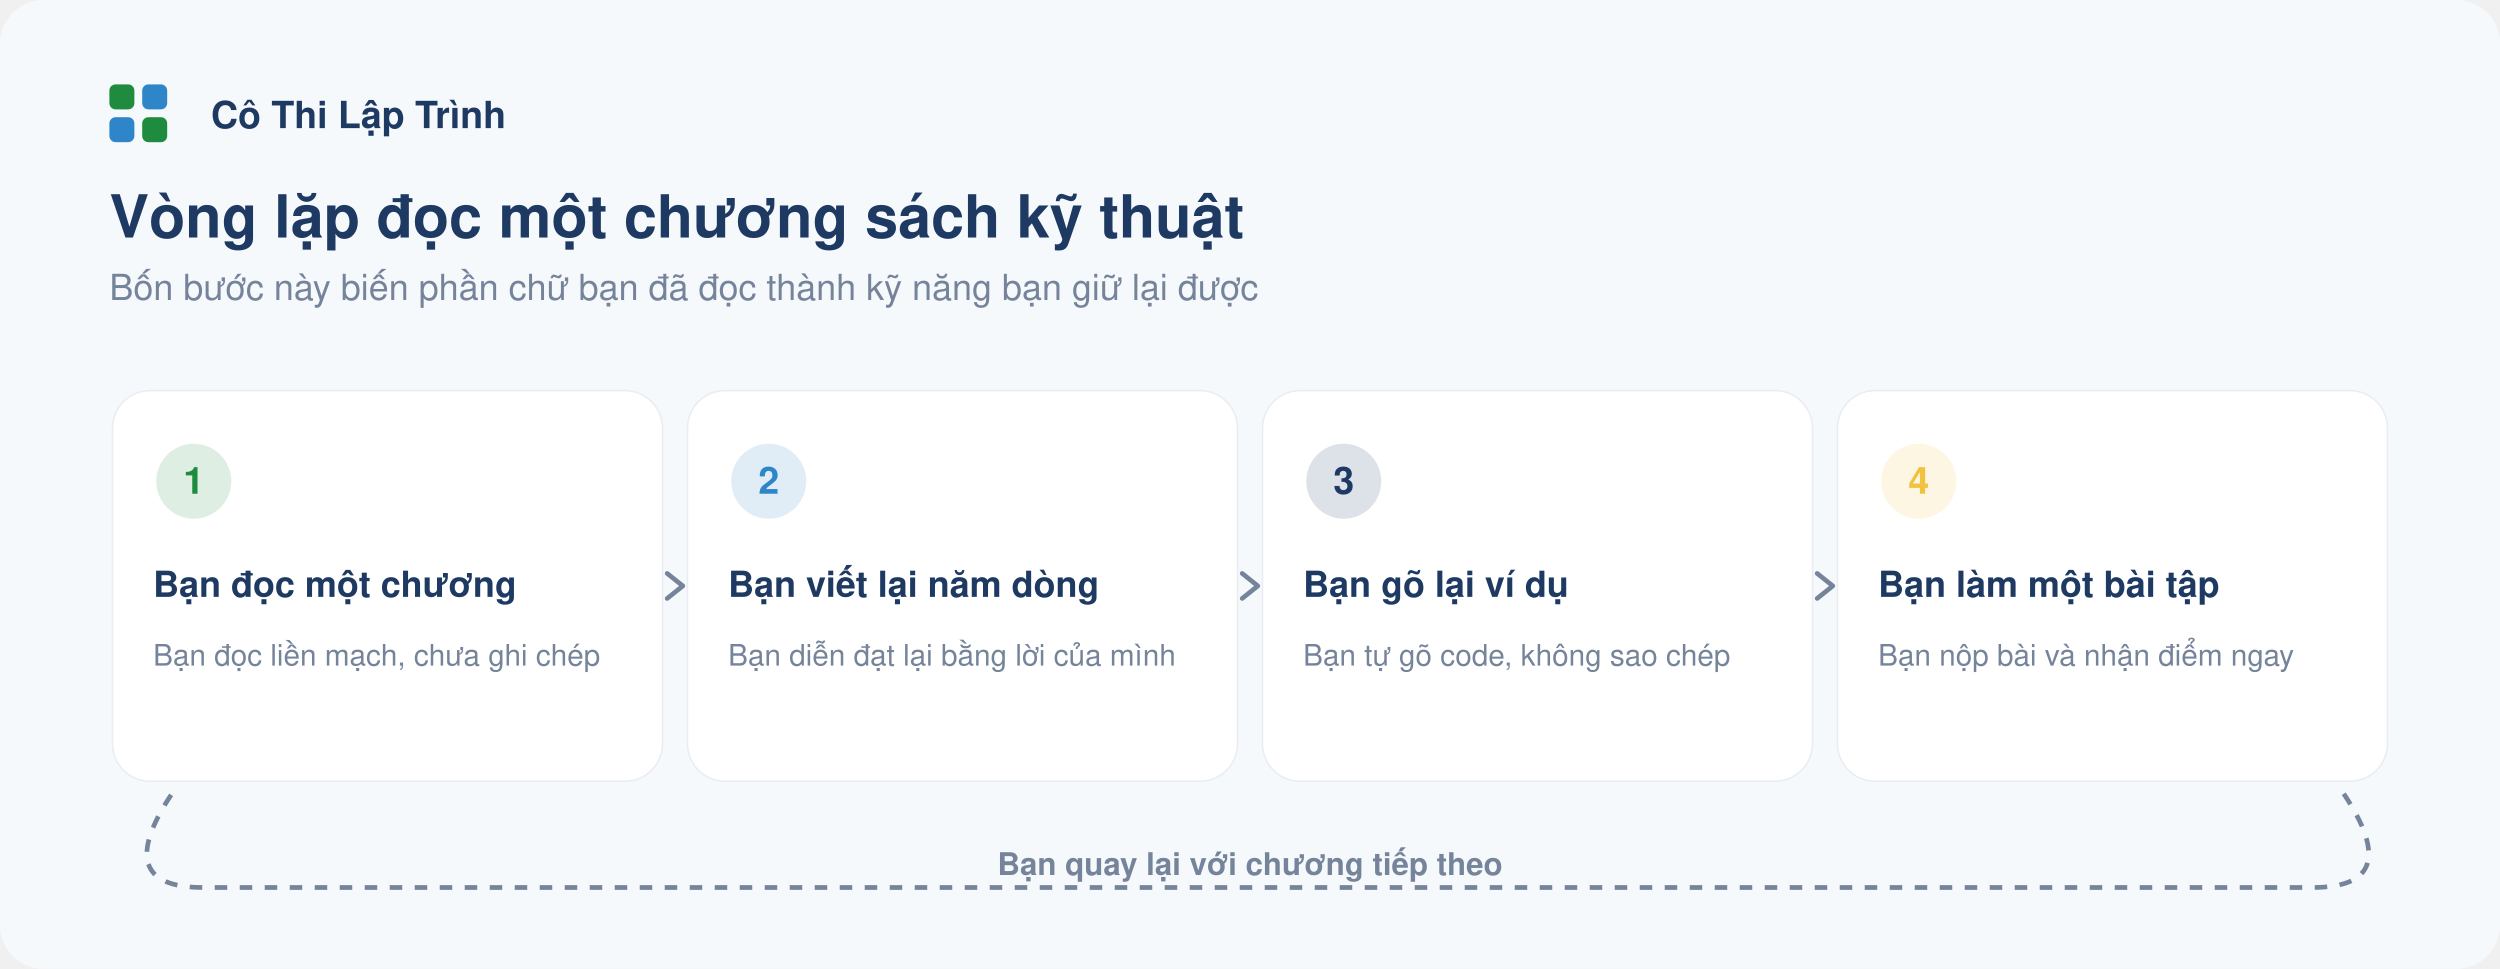
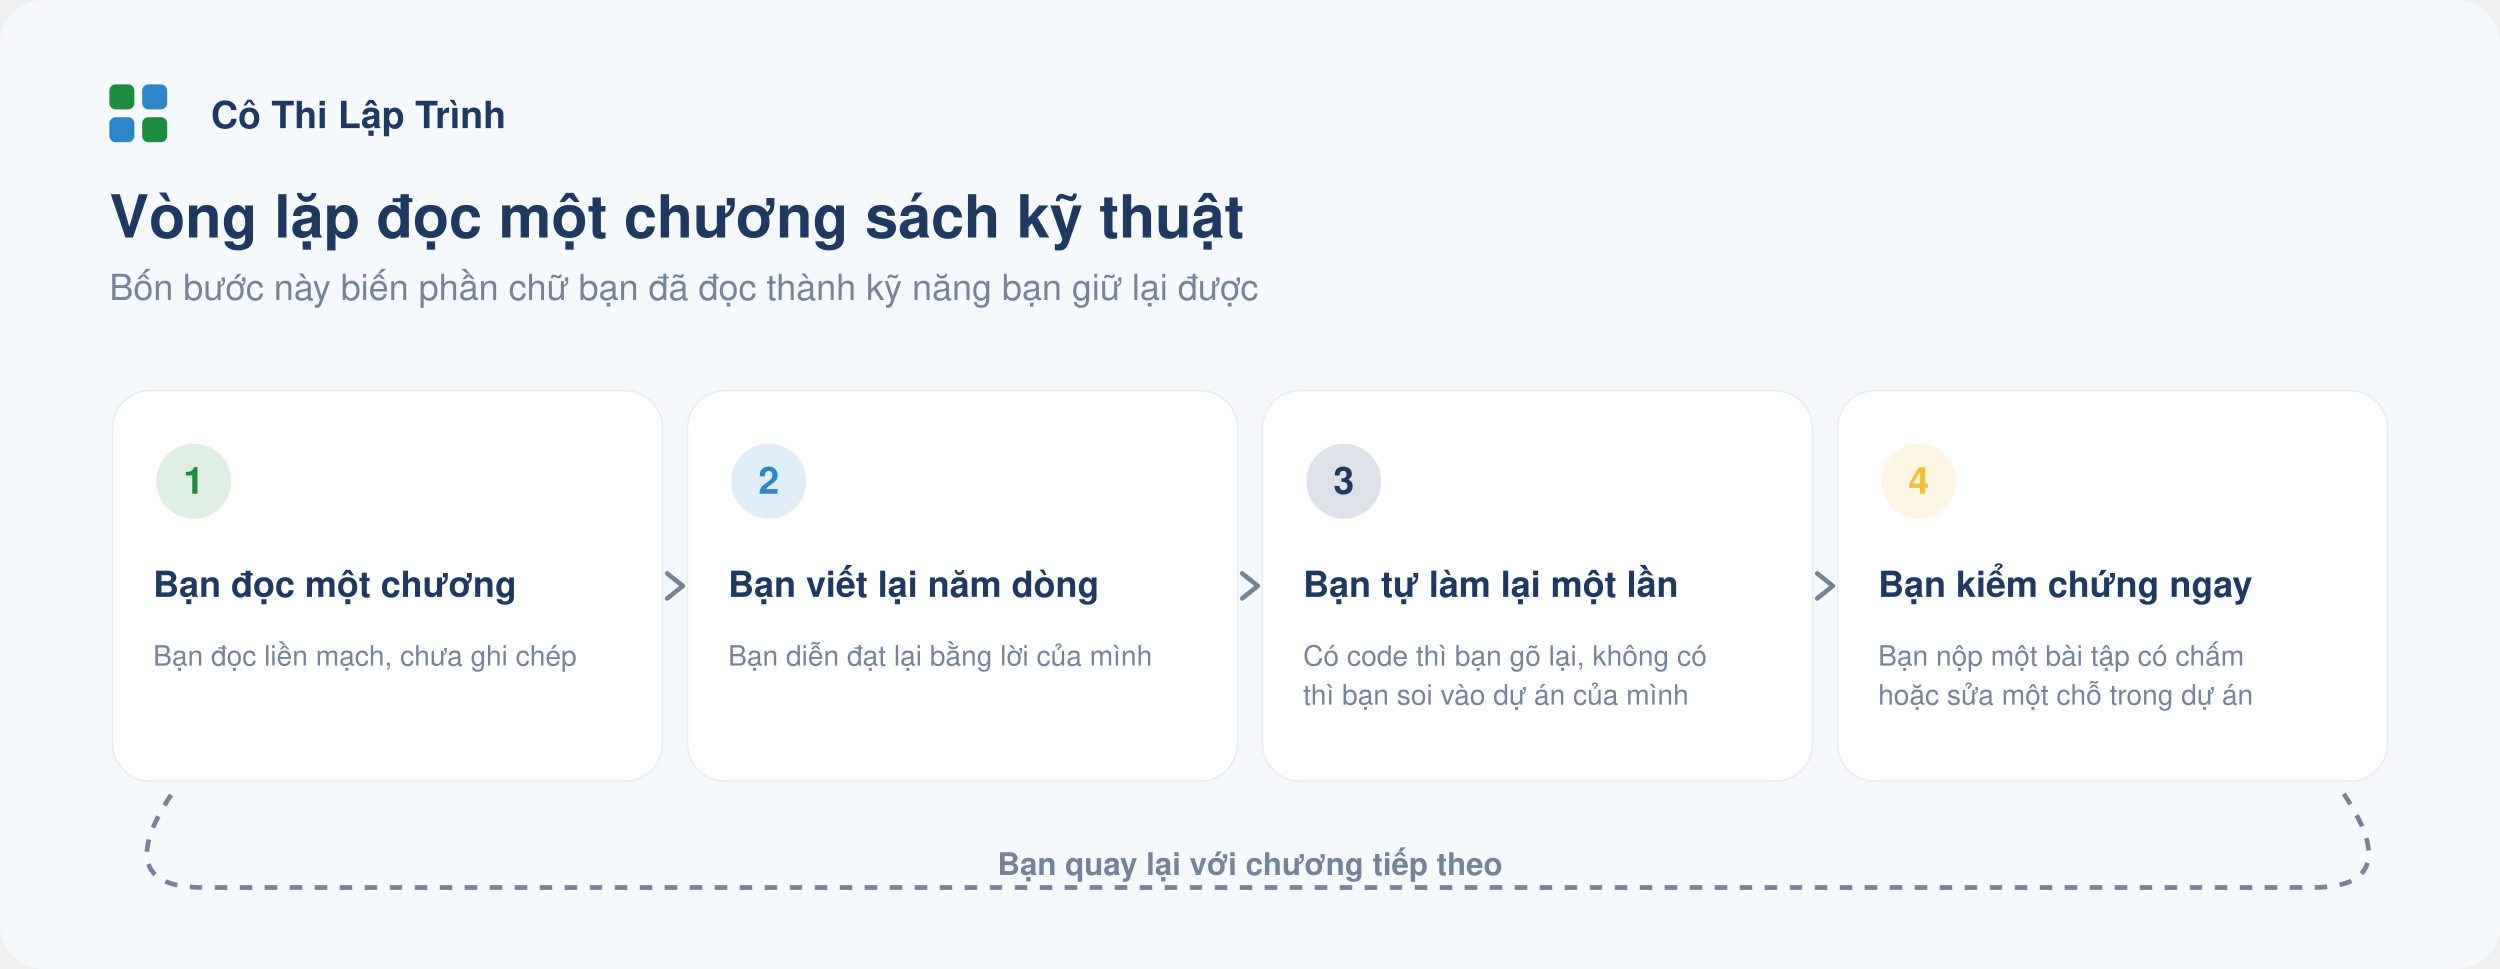
<svg xmlns="http://www.w3.org/2000/svg" viewBox="0 0 1600 620" width="1600" height="620" font-family="Helvetica Neue, Helvetica, Arial, sans-serif">
  <rect x="0" y="0" width="1600" height="620" rx="28" fill="#f6f9fc" />
  <rect x="70" y="54" width="16" height="16" rx="4" fill="#1f8b3f" />
  <rect x="91" y="54" width="16" height="16" rx="4" fill="#2e86c9" />
  <rect x="70" y="75" width="16" height="16" rx="4" fill="#2e86c9" />
  <rect x="91" y="75" width="16" height="16" rx="4" fill="#1f8b3f" />
  <text x="135" y="82" font-size="24" fill="#1E3A63" font-weight="700" text-anchor="start">Cô Thi Lập Trình</text>
  <text x="70" y="152" font-size="38" fill="#1E3A63" font-weight="800" text-anchor="start">Vòng lặp đọc một chương sách kỹ thuật</text>
  <text x="70" y="192" font-size="23" fill="#75849a" font-weight="400" text-anchor="start">Bốn bước này biến phần chữ bạn đã đọc thành kỹ năng bạn giữ lại được</text>
  <rect x="72" y="250" width="352" height="250" rx="24" fill="#ffffff" stroke="#e9ecf2" />
  <circle cx="124" cy="308" r="24" fill="#1f8b3f" opacity="0.15" />
  <text x="124" y="316" font-size="24" fill="#1f8b3f" font-weight="800" text-anchor="middle">1</text>
  <text x="98" y="382" font-size="23" fill="#1E3A63" font-weight="700" text-anchor="start">Bạn đọc một chương</text>
-   <text x="98" y="426" font-size="19" fill="#75849a" font-weight="400" text-anchor="start">Bạn đọc liền mạch, chưa ghi chép</text>
+   <text x="98" y="426" font-size="18" fill="#75849a" font-weight="400" text-anchor="start">Bạn đọc liền mạch, chưa ghi chép</text>
  <path d="M 427 367 l 10 8 l -10 8" fill="none" stroke="#75849a" stroke-width="3" stroke-linecap="round" stroke-linejoin="round" />
  <rect x="440" y="250" width="352" height="250" rx="24" fill="#ffffff" stroke="#e9ecf2" />
  <circle cx="492" cy="308" r="24" fill="#2e86c9" opacity="0.15" />
  <text x="492" y="316" font-size="24" fill="#2e86c9" font-weight="800" text-anchor="middle">2</text>
  <text x="466" y="382" font-size="23" fill="#1E3A63" font-weight="700" text-anchor="start">Bạn viết lại năm dòng</text>
-   <text x="466" y="426" font-size="19" fill="#75849a" font-weight="400" text-anchor="start">Bạn diễn đạt lại bằng lời của mình</text>
+   <text x="466" y="426" font-size="18" fill="#75849a" font-weight="400" text-anchor="start">Bạn diễn đạt lại bằng lời của mình</text>
  <path d="M 795 367 l 10 8 l -10 8" fill="none" stroke="#75849a" stroke-width="3" stroke-linecap="round" stroke-linejoin="round" />
  <rect x="808" y="250" width="352" height="250" rx="24" fill="#ffffff" stroke="#e9ecf2" />
  <circle cx="860" cy="308" r="24" fill="#1E3A63" opacity="0.15" />
  <text x="860" y="316" font-size="24" fill="#1E3A63" font-weight="800" text-anchor="middle">3</text>
-   <text x="834" y="382" font-size="23" fill="#1E3A63" font-weight="700" text-anchor="start">Bạn gõ lại ví dụ</text>
-   <text x="834" y="426" font-size="19" fill="#75849a" font-weight="400" text-anchor="start">Bạn tự gõ code, không sao chép</text>
+   <text x="834" y="382" font-size="23" fill="#1E3A63" font-weight="700" text-anchor="start">Bạn tự làm lại một lần</text>
+   <text x="834" y="426" font-size="18" fill="#75849a" font-weight="400" text-anchor="start">Có code thì bạn gõ lại, không có</text>
+   <text x="834" y="451" font-size="18" fill="#75849a" font-weight="400" text-anchor="start">thì bạn soi vào dự án của mình</text>
  <path d="M 1163 367 l 10 8 l -10 8" fill="none" stroke="#75849a" stroke-width="3" stroke-linecap="round" stroke-linejoin="round" />
  <rect x="1176" y="250" width="352" height="250" rx="24" fill="#ffffff" stroke="#e9ecf2" />
  <circle cx="1228" cy="308" r="24" fill="#F2C13D" opacity="0.15" />
  <text x="1228" y="316" font-size="24" fill="#F2C13D" font-weight="800" text-anchor="middle">4</text>
-   <text x="1202" y="382" font-size="23" fill="#1E3A63" font-weight="700" text-anchor="start">Bạn làm một bài tập</text>
-   <text x="1202" y="426" font-size="19" fill="#75849a" font-weight="400" text-anchor="start">Bạn nộp bài và nhận điểm ngay</text>
+   <text x="1202" y="382" font-size="23" fill="#1E3A63" font-weight="700" text-anchor="start">Bạn kiểm chứng ngay</text>
+   <text x="1202" y="426" font-size="18" fill="#75849a" font-weight="400" text-anchor="start">Bạn nộp một bài tập có chấm</text>
+   <text x="1202" y="451" font-size="18" fill="#75849a" font-weight="400" text-anchor="start">hoặc sửa một chỗ trong dự án</text>
  <path d="M 1500 508 q 40 60 -20 60 L 130 568 q -60 0 -20 -60" fill="none" stroke="#75849a" stroke-width="3" stroke-dasharray="8 8" />
  <text x="800" y="560" font-size="20" fill="#75849a" font-weight="600" text-anchor="middle">Bạn quay lại với chương tiếp theo</text>
</svg>
